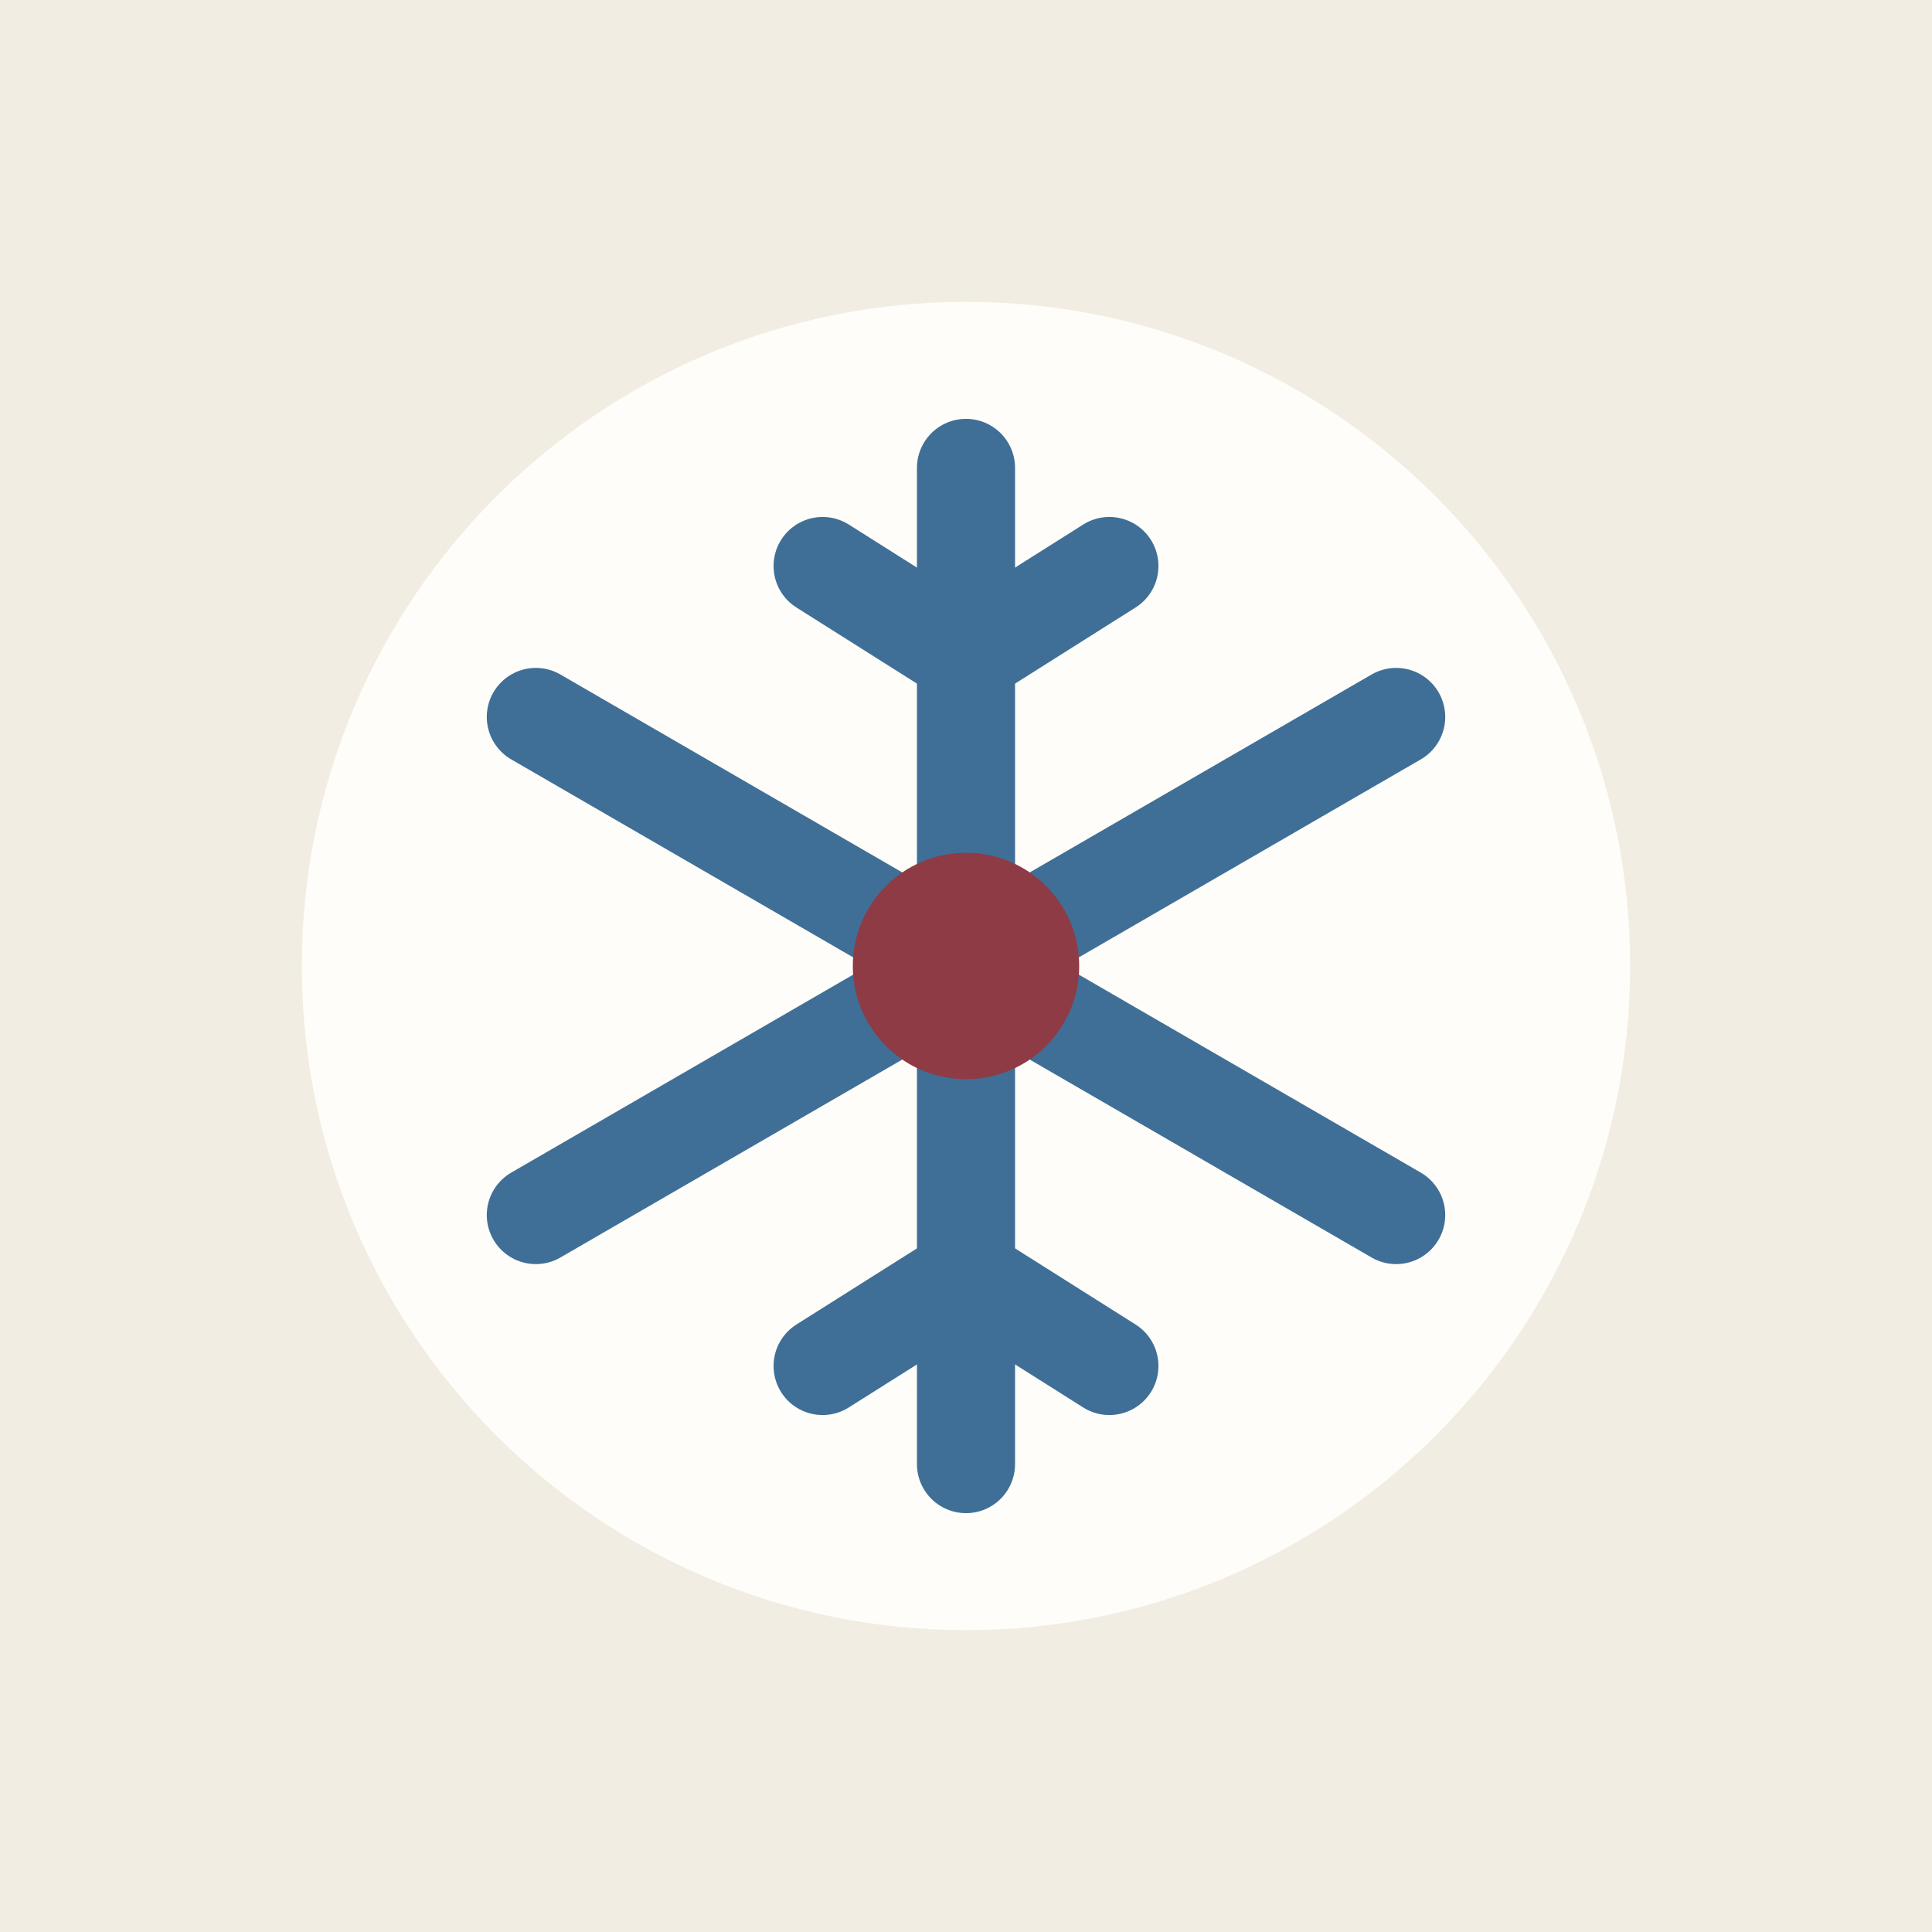
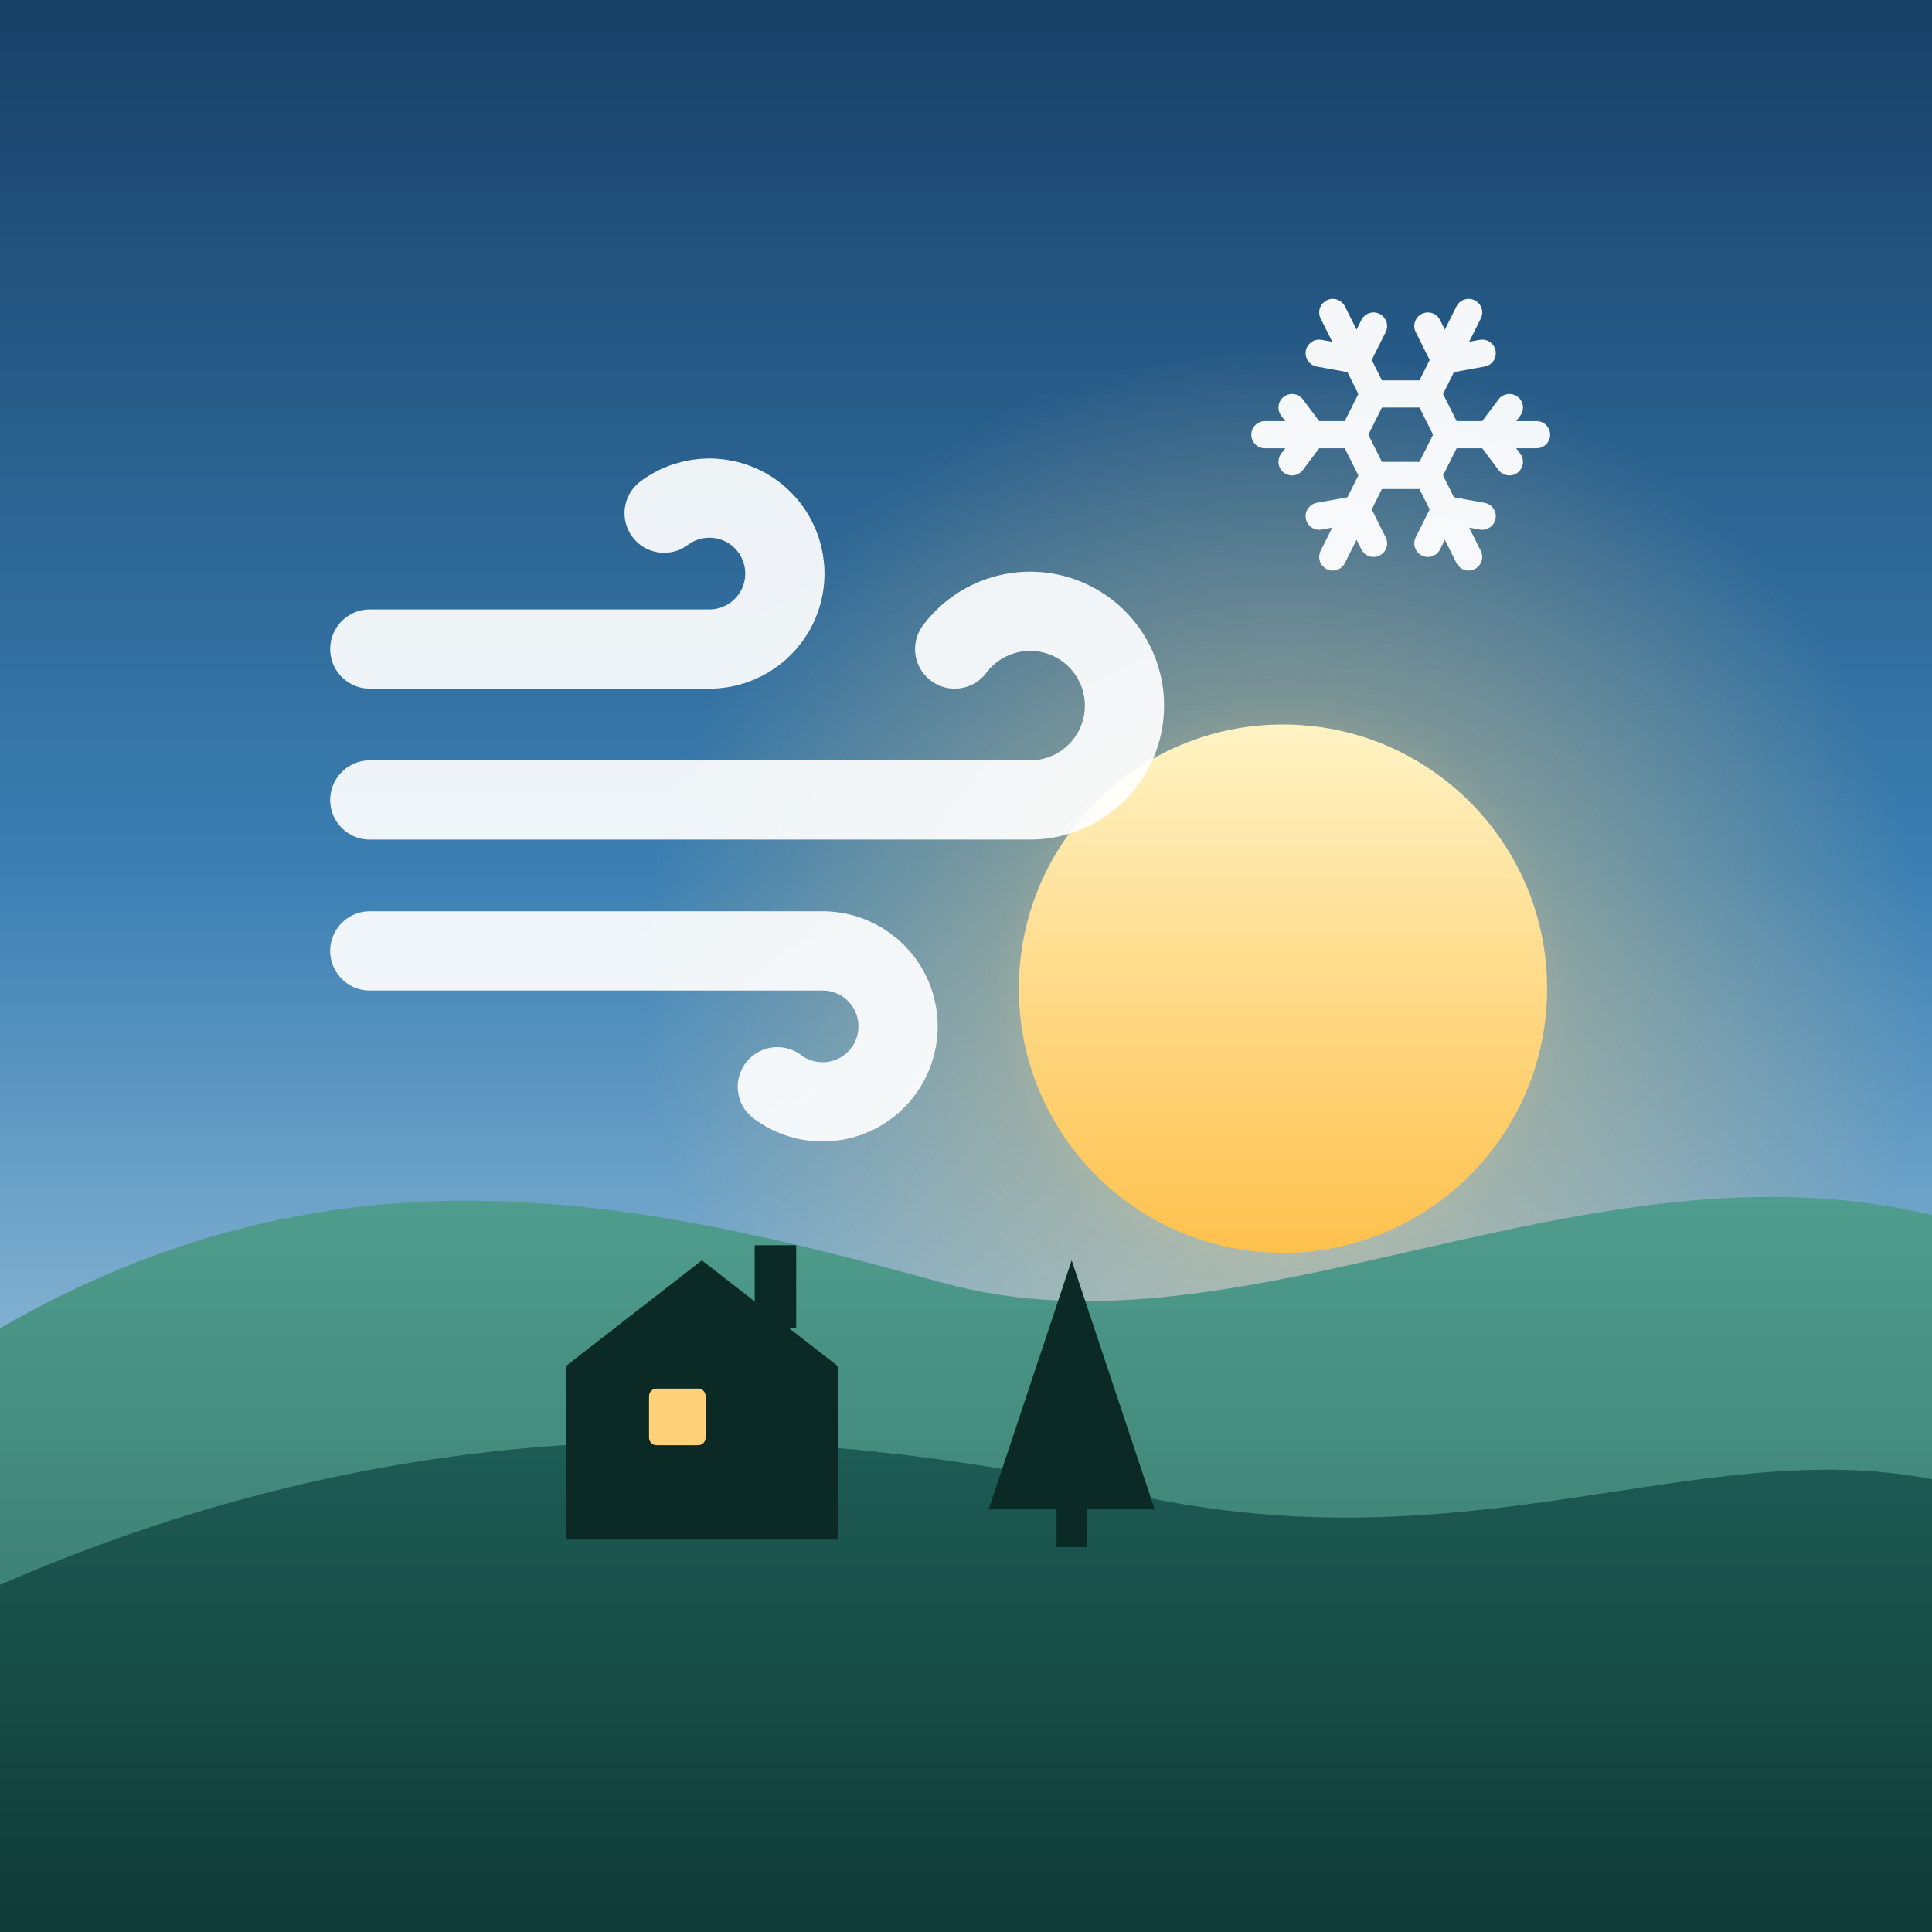
<svg xmlns="http://www.w3.org/2000/svg" viewBox="0 0 512 512">
-   <rect width="512" height="512" fill="#f2ede3" />
-   <circle cx="256" cy="256" r="176" fill="#fffdf9" />
-   <g fill="none" stroke="#3f6f97" stroke-width="26" stroke-linecap="round">
-     <path d="M256 124v264M142 190l228 132M370 190L142 322" />
-     <path d="M218 150l38 24 38-24M218 362l38-24 38 24" />
+   <defs>
+     <linearGradient id="sky" x1="0" y1="0" x2="0" y2="1">
+       <stop offset="0" stop-color="#173f66" />
+       <stop offset=".45" stop-color="#3b7fb3" />
+       <stop offset=".78" stop-color="#9cc3dc" />
+       <stop offset="1" stop-color="#f4c98f" />
+     </linearGradient>
+     <radialGradient id="glow" cx="340" cy="262" r="170" gradientUnits="userSpaceOnUse">
+       <stop offset="0" stop-color="#ffe7a3" stop-opacity=".95" />
+       <stop offset=".45" stop-color="#ffd27a" stop-opacity=".35" />
+       <stop offset="1" stop-color="#ffd27a" stop-opacity="0" />
+     </radialGradient>
+     <linearGradient id="sun" x1="0" y1="0" x2="0" y2="1">
+       <stop offset="0" stop-color="#fff3c4" />
+       <stop offset="1" stop-color="#ffc14d" />
+     </linearGradient>
+     <linearGradient id="hillB" x1="0" y1="0" x2="0" y2="1">
+       <stop offset="0" stop-color="#4f9d8e" />
+       <stop offset="1" stop-color="#2f6b5f" />
+     </linearGradient>
+     <linearGradient id="hillF" x1="0" y1="0" x2="0" y2="1">
+       <stop offset="0" stop-color="#1d5c55" />
+       <stop offset="1" stop-color="#103a35" />
+     </linearGradient>
+   </defs>
+   <rect width="512" height="512" fill="url(#sky)" />
+   <circle cx="340" cy="262" r="170" fill="url(#glow)" />
+   <circle cx="340" cy="262" r="70" fill="url(#sun)" />
+   <g transform="translate(78 92) scale(10)" fill="none" stroke="#ffffff" stroke-width="2.1" stroke-linecap="round" stroke-linejoin="round" opacity=".92">
+     <path d="M12.8 19.6A2 2 0 1 0 14 16H2" />
+     <path d="M17.5 8a2.5 2.5 0 1 1 2 4H2" />
+     <path d="M9.8 4.4A2 2 0 1 1 11 8H2" />
  </g>
-   <circle cx="256" cy="256" r="30" fill="#8e3b46" />
+   <g transform="translate(328 72) scale(3.6)" fill="none" stroke="#ffffff" stroke-width="2" stroke-linecap="round" stroke-linejoin="round" opacity=".95">
+     <path d="m10 20-1.25-2.5L6 18" />
+     <path d="M10 4 8.75 6.5 6 6" />
+     <path d="m14 20 1.25-2.5L18 18" />
+     <path d="m14 4 1.25 2.5L18 6" />
+     <path d="m17 21-3-6h-4" />
+     <path d="m17 3-3 6 1.5 3" />
+     <path d="M2 12h6.5L10 9" />
+     <path d="m20 10-1.5 2 1.5 2" />
+     <path d="M22 12h-6.5L14 15" />
+     <path d="m4 10 1.5 2L4 14" />
+     <path d="m7 21 3-6-1.5-3" />
+     <path d="m7 3 3 6h4" />
+   </g>
+   <path d="M0 352 C 90 300 170 318 250 340 S 420 300 512 322 V512 H0 Z" fill="url(#hillB)" />
+   <path d="M0 420 C 110 372 210 376 300 396 S 450 380 512 392 V512 H0 Z" fill="url(#hillF)" />
+   <g fill="#0b2a26">
+     <path d="M150 408 V362 L186 334 L222 362 V408 Z" />
+     <rect x="200" y="330" width="11" height="22" />
+     <path d="M262 400 L284 334 L306 400 Z" />
+     <rect x="280" y="398" width="8" height="12" />
+   </g>
+   <rect x="172" y="368" width="15" height="15" rx="2" fill="#ffd27a" />
</svg>
